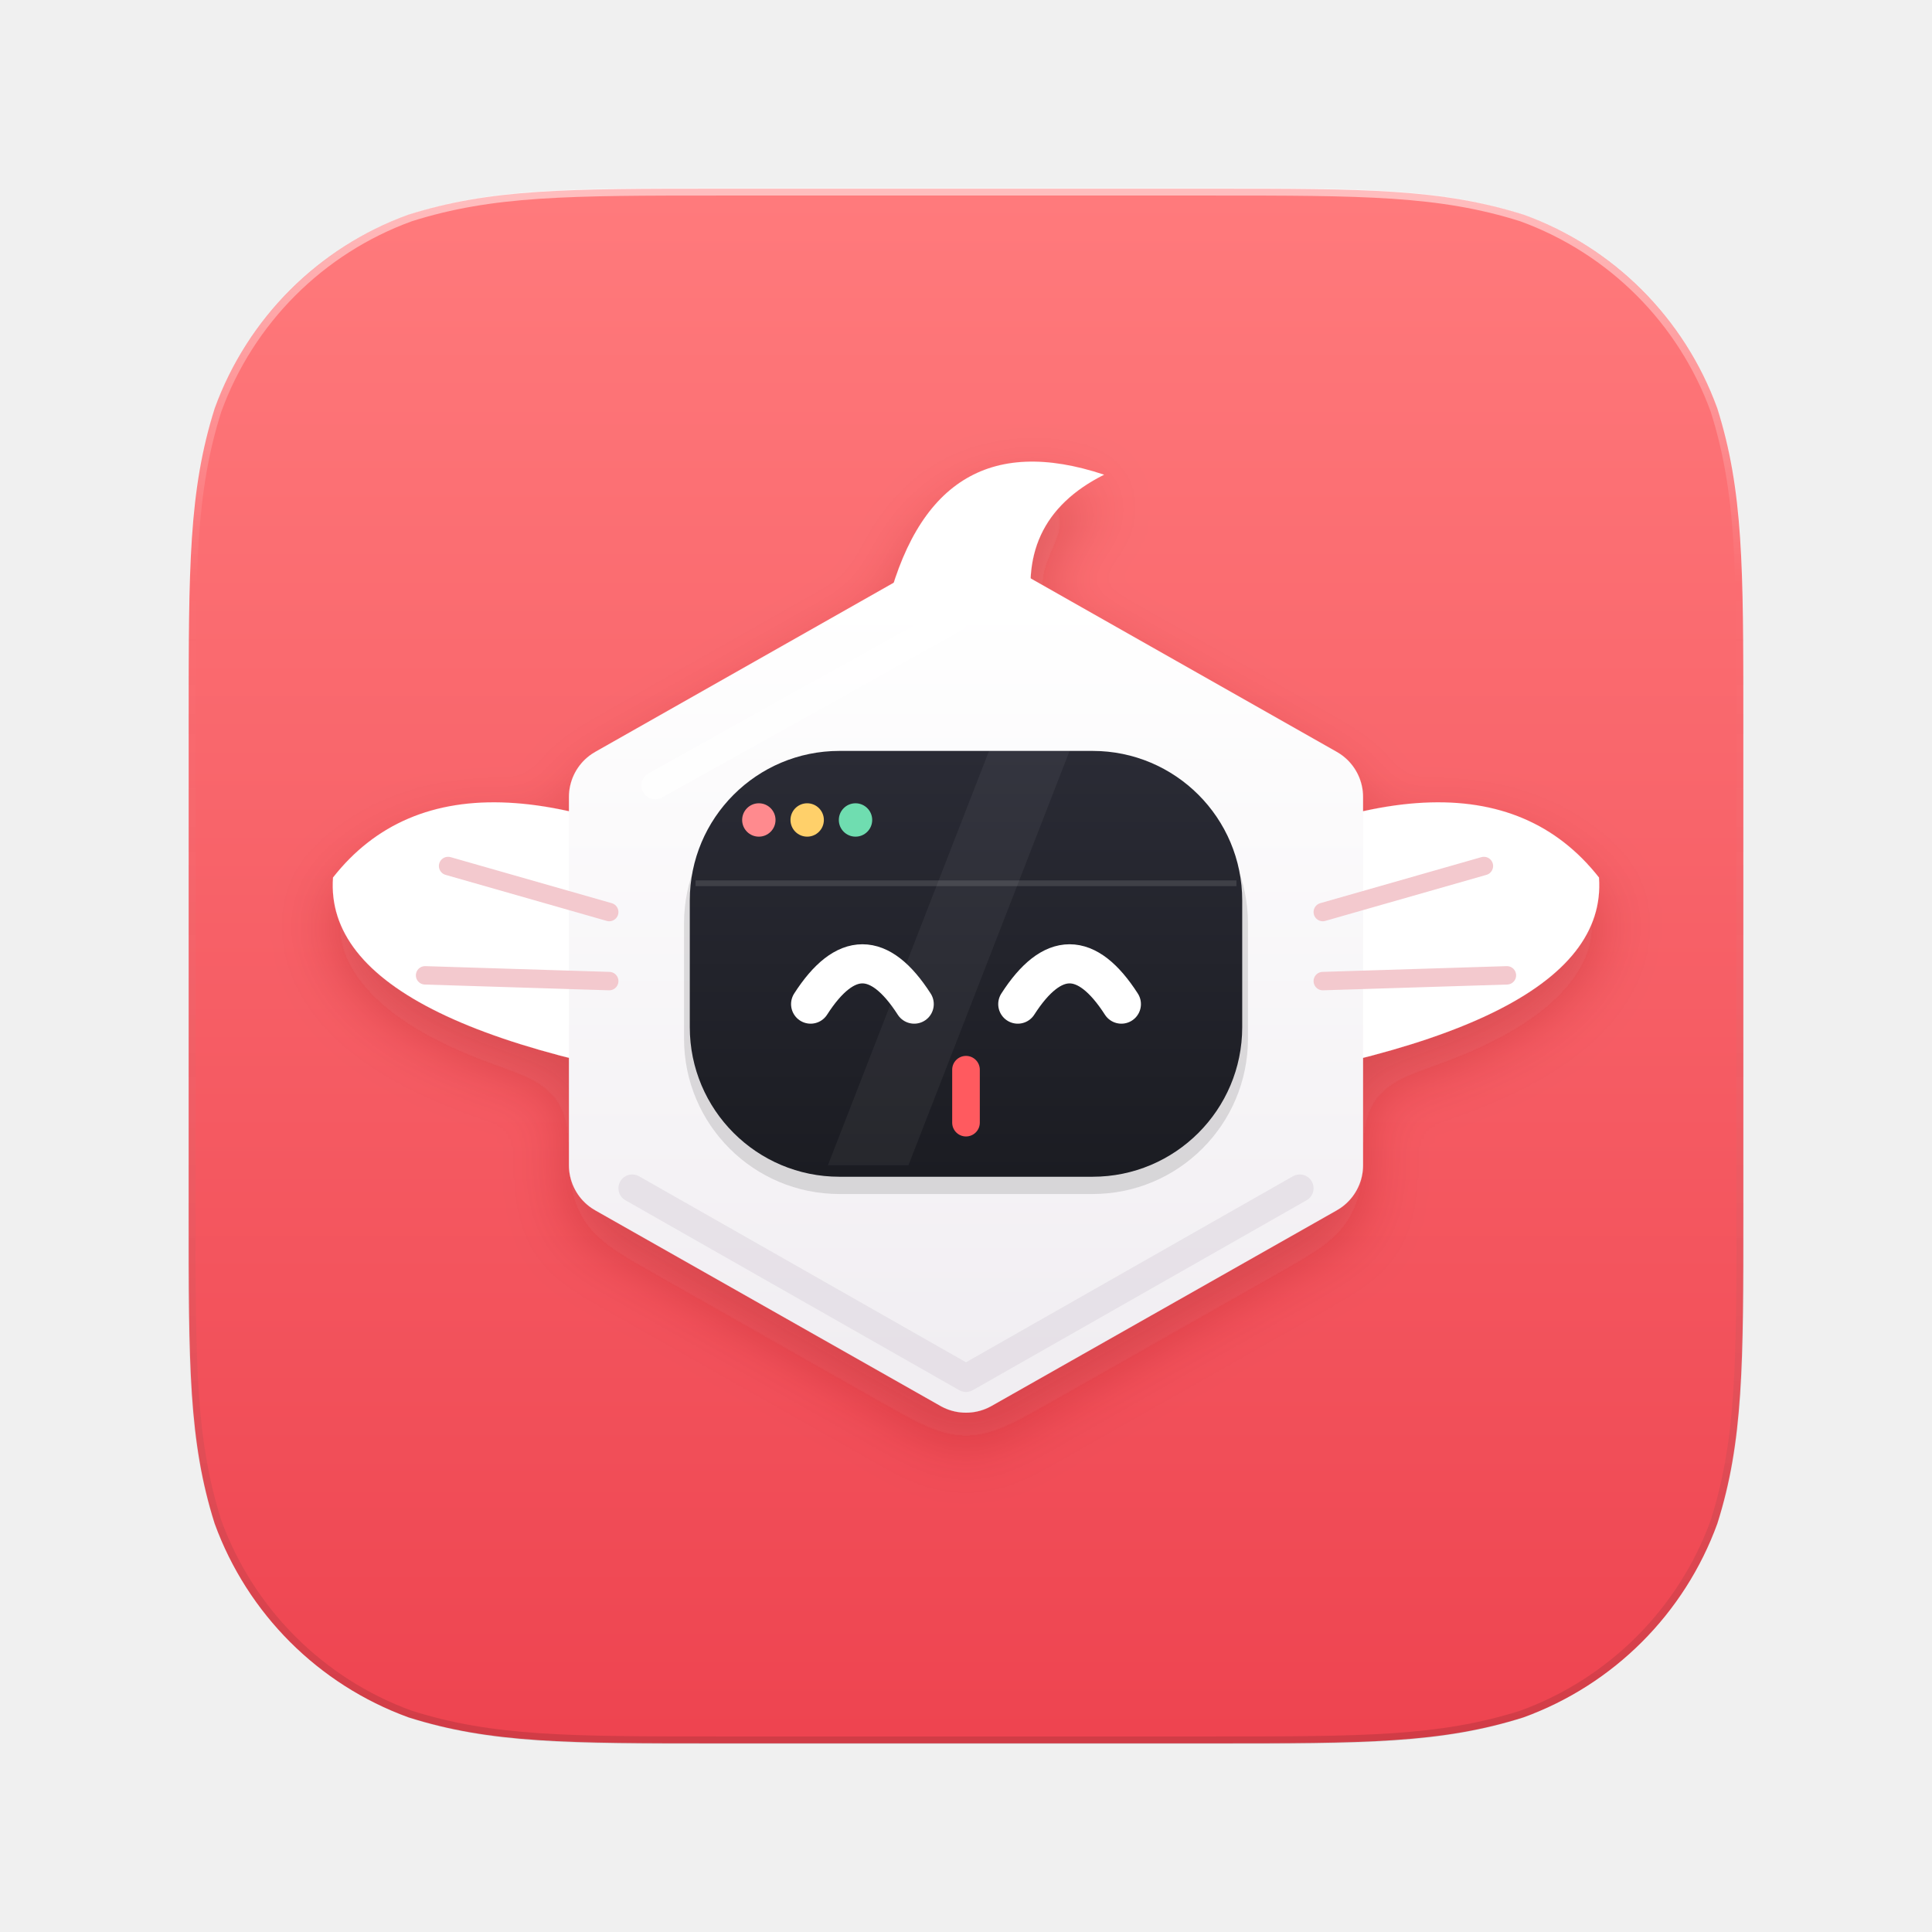
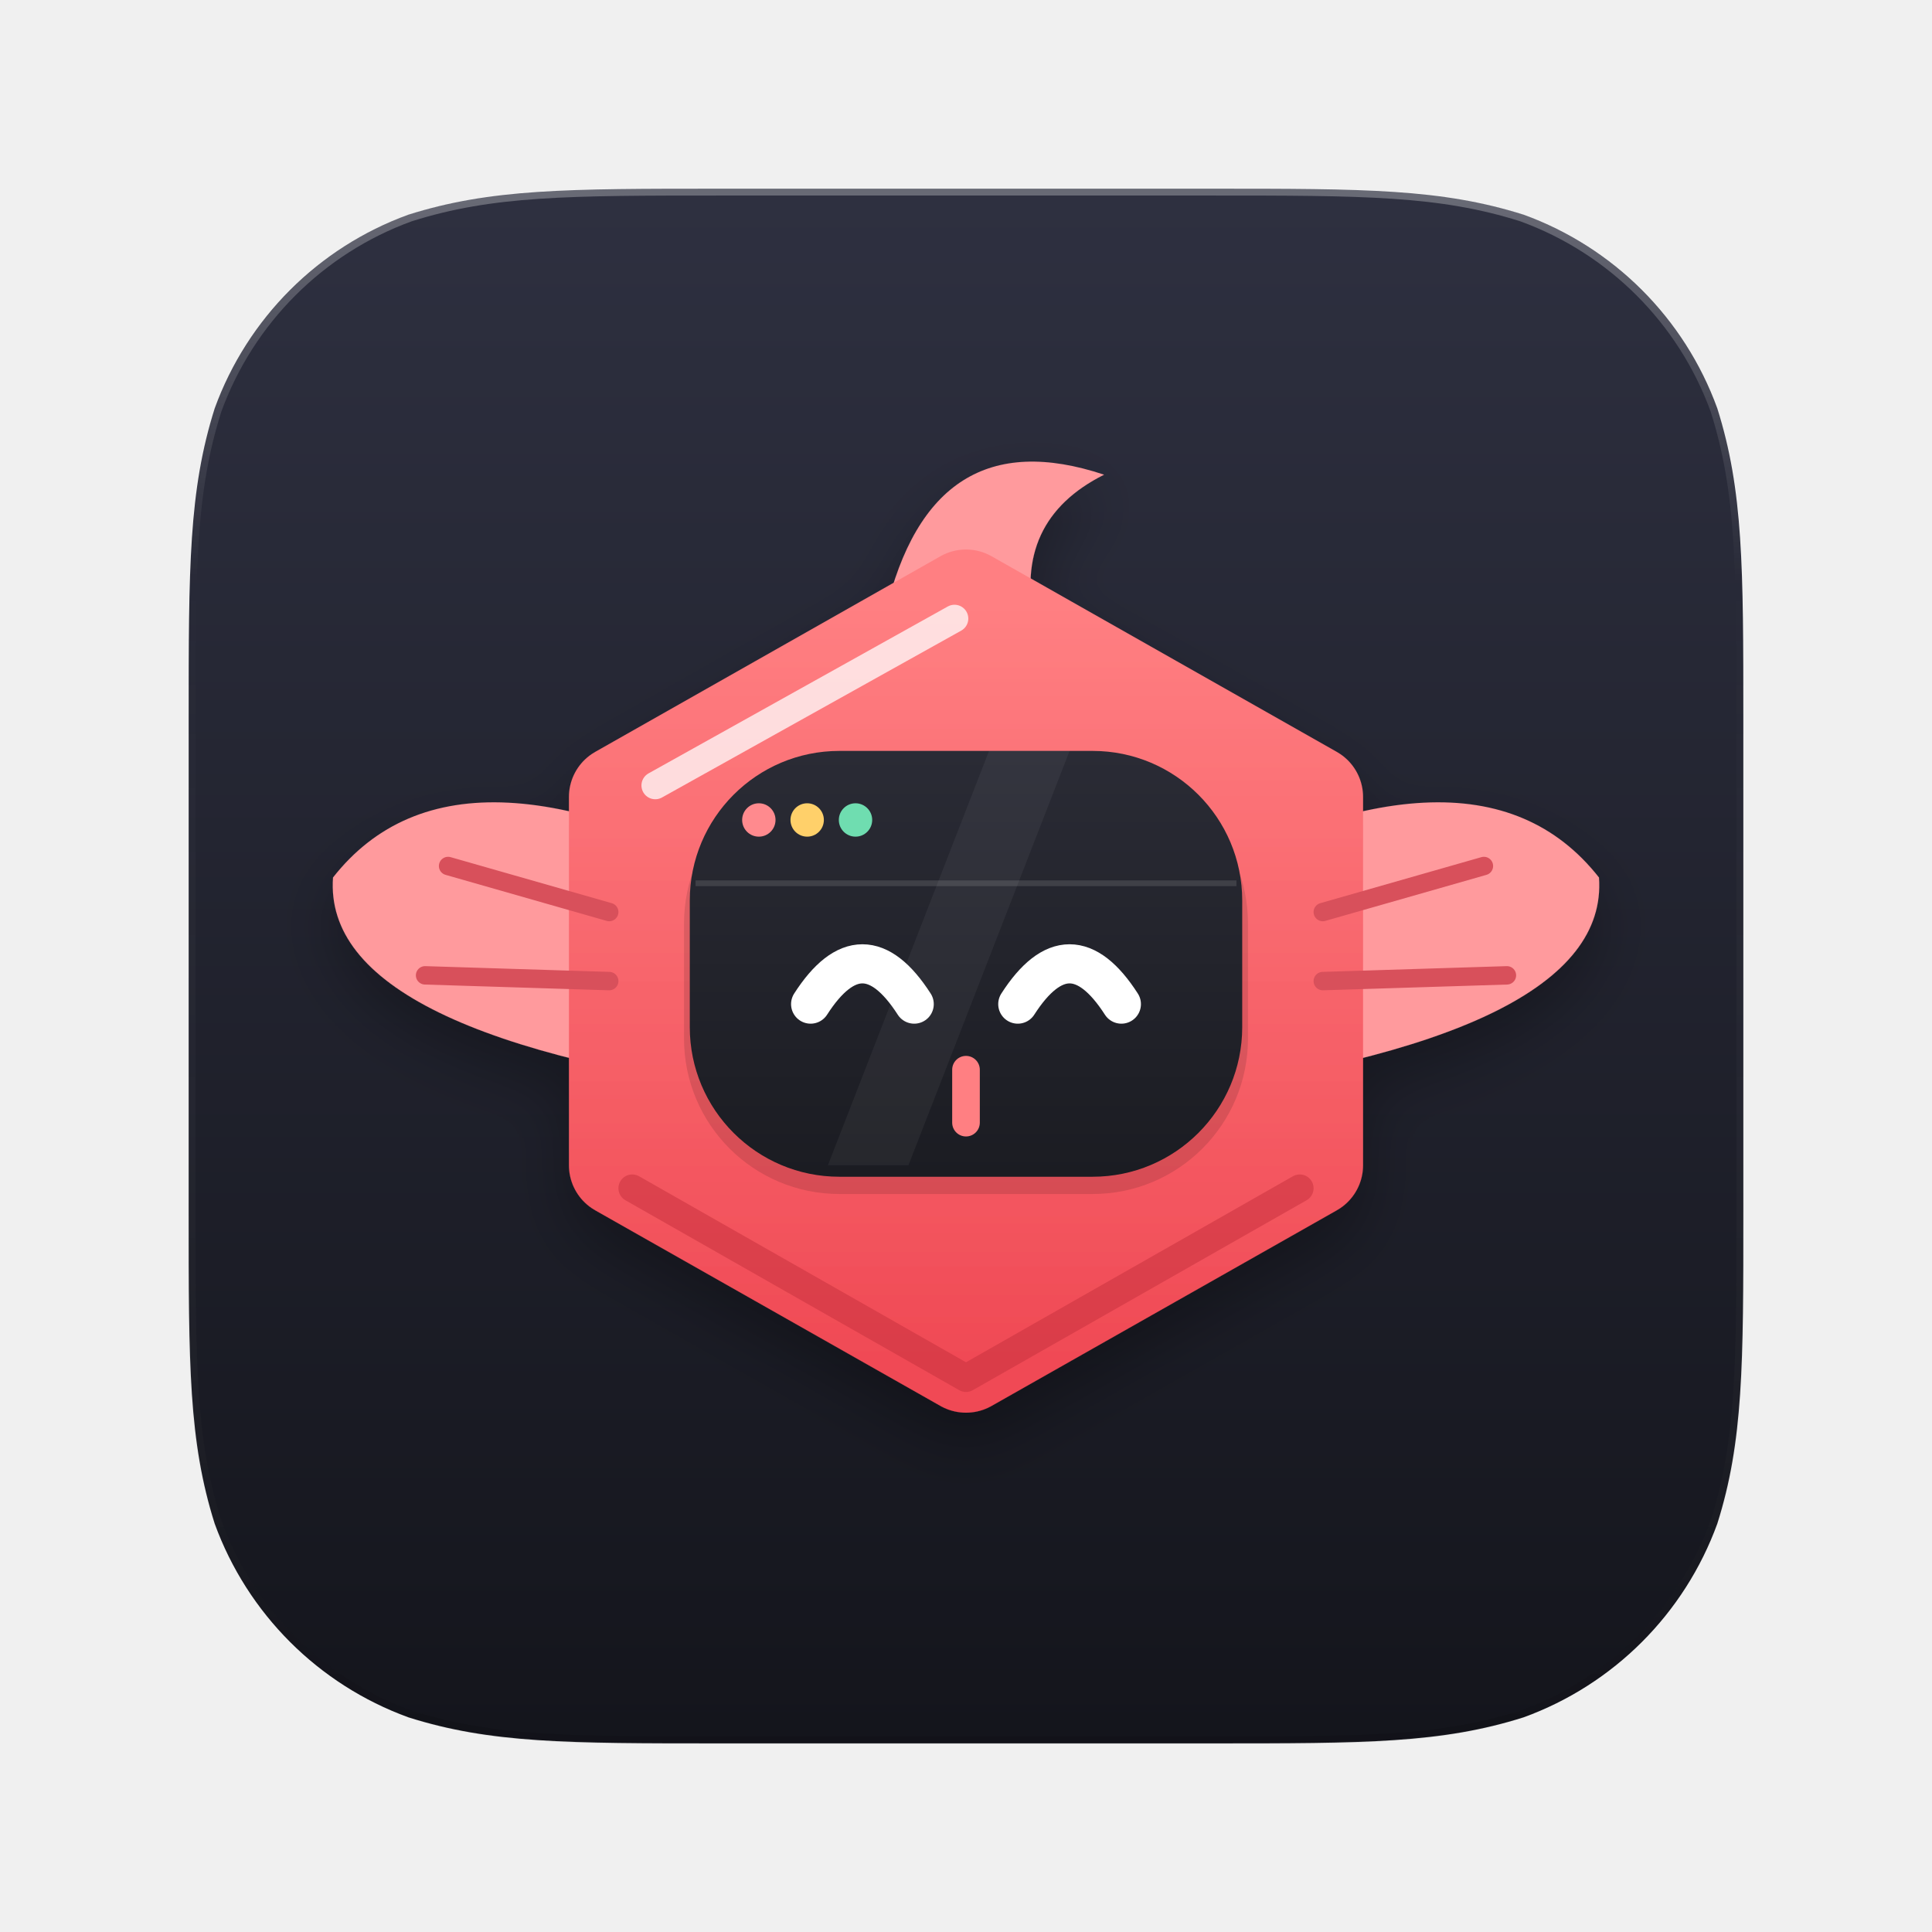
<svg xmlns="http://www.w3.org/2000/svg" width="1024" height="1024" viewBox="0 0 1024 1024">
  <defs>
    <linearGradient id="tile" x1="0" y1="0" x2="0" y2="1">
-       <stop offset="0" stop-color="#FF7A7C" />
-       <stop offset="1" stop-color="#EE4450" />
+       <stop offset="0" stop-color="#2E3040" />
+       <stop offset="1" stop-color="#14151C" />
    </linearGradient>
    <linearGradient id="rim" x1="0" y1="0" x2="0" y2="1">
-       <stop offset="0" stop-color="#FFFFFF" stop-opacity=".5" />
+       <stop offset="0" stop-color="#FFFFFF" stop-opacity=".28" />
      <stop offset=".25" stop-color="#FFFFFF" stop-opacity="0" />
      <stop offset="1" stop-color="#000000" stop-opacity=".12" />
    </linearGradient>
    <linearGradient id="shell" x1="0" y1="0" x2="0" y2="1">
-       <stop offset="0" stop-color="#FFFFFF" />
-       <stop offset="1" stop-color="#F1EEF2" />
+       <stop offset="0" stop-color="#FF7F82" />
+       <stop offset="1" stop-color="#F04A55" />
    </linearGradient>
    <linearGradient id="vis" x1="0" y1="0" x2="0" y2="1">
      <stop offset="0" stop-color="#2A2B35" />
      <stop offset="1" stop-color="#1B1C22" />
    </linearGradient>
    <filter id="drop" x="-30%" y="-30%" width="160%" height="170%">
-       <feDropShadow dx="0" dy="2.6" stdDeviation="2.6" flood-color="#8E1426" flood-opacity=".28" />
+       <feDropShadow dx="0" dy="2.6" stdDeviation="2.6" flood-color="#000000" flood-opacity=".28" />
    </filter>
  </defs>
  <path d="M381.78 100.00L642.22 100.00C723.36 100.00 763.93 100.00 807.60 113.81C855.28 131.16 892.84 168.72 910.19 216.40C924.00 260.07 924.00 300.64 924.00 381.78L924.00 642.22C924.00 723.36 924.00 763.93 910.19 807.60C892.84 855.28 855.28 892.84 807.60 910.19C763.93 924.00 723.36 924.00 642.22 924.00L381.78 924.00C300.64 924.00 260.07 924.00 216.40 910.19C168.72 892.84 131.16 855.28 113.81 807.60C100.00 763.93 100.00 723.36 100.00 642.22L100.00 381.78C100.00 300.64 100.00 260.07 113.81 216.40C131.16 168.72 168.72 131.16 216.40 113.81C260.07 100.00 300.64 100.00 381.78 100.00Z" fill="url(#tile)" />
  <g transform="translate(512 520) scale(6.1) translate(-60 -53)">
    <g filter="url(#drop)">
-       <path d="M53 21Q57 4 72 9Q64 13 66 22Z" fill="#FFFFFF" />
-       <path d="M44 46Q16 30 5 44Q4 58 44 63Z" fill="#FFFFFF" />
-       <path d="M76 46Q104 30 115 44Q116 58 76 63Z" fill="#FFFFFF" />
+       <path d="M53 21Q57 4 72 9Q64 13 66 22Z" fill="#FF9A9D" />
+       <path d="M44 46Q16 30 5 44Q4 58 44 63Z" fill="#FF9A9D" />
+       <path d="M76 46Q104 30 115 44Q116 58 76 63Z" fill="#FF9A9D" />
      <path d="M60 20L90 37V69L60 86L30 69V37Z" fill="url(#shell)" stroke="url(#shell)" stroke-width="9" stroke-linejoin="round" />
    </g>
-     <path d="M29 47L15 43M29 53L13 52.5" stroke="#F3C9CE" stroke-width="1.6" stroke-linecap="round" />
-     <path d="M91 47L105 43M91 53L107 52.5" stroke="#F3C9CE" stroke-width="1.6" stroke-linecap="round" />
-     <path d="M31 71L60 87.5L89 71" fill="none" stroke="#DCD6DE" stroke-width="2.4" stroke-linecap="round" stroke-linejoin="round" opacity=".55" />
+     <path d="M29 47L15 43M29 53L13 52.5" stroke="#D8505B" stroke-width="1.6" stroke-linecap="round" />
+     <path d="M91 47L105 43M91 53L107 52.5" stroke="#D8505B" stroke-width="1.6" stroke-linecap="round" />
+     <path d="M31 71L60 87.5L89 71" fill="none" stroke="#C8323E" stroke-width="2.4" stroke-linecap="round" stroke-linejoin="round" opacity=".55" />
    <path d="M33 36L59 21.5" stroke="#FFFFFF" stroke-width="2.4" stroke-linecap="round" opacity=".75" />
    <rect x="35.5" y="34.5" width="49" height="37" rx="13.5" fill="#000" opacity=".12" />
    <rect x="36" y="33" width="48" height="37" rx="13" fill="url(#vis)" />
    <path d="M36.5 44.5H83.5" stroke="#FFFFFF" stroke-width=".5" opacity=".12" />
    <circle cx="42.0" cy="39" r="1.45" fill="#FF8A8E" />
    <circle cx="46.2" cy="39" r="1.45" fill="#FFD06A" />
    <circle cx="50.4" cy="39" r="1.45" fill="#6FDDB0" />
    <path d="M48 69L62 33H69L55 69Z" fill="#FFFFFF" opacity=".05" />
    <path d="M46.5 55q4.5 -7 9 0M64.5 55q4.5 -7 9 0" fill="none" stroke="#FFFFFF" stroke-width="3.4" stroke-linecap="round" />
-     <rect x="58.8" y="59.5" width="2.4" height="7" rx="1.2" fill="#FF5A5F" />
+     <rect x="58.8" y="59.5" width="2.4" height="7" rx="1.2" fill="#FF7F82" />
  </g>
  <path d="M381.78 100.00L642.22 100.00C723.36 100.00 763.93 100.00 807.60 113.81C855.28 131.16 892.84 168.72 910.19 216.40C924.00 260.07 924.00 300.64 924.00 381.78L924.00 642.22C924.00 723.36 924.00 763.93 910.19 807.60C892.84 855.28 855.28 892.84 807.60 910.19C763.93 924.00 723.36 924.00 642.22 924.00L381.78 924.00C300.64 924.00 260.07 924.00 216.40 910.19C168.72 892.84 131.16 855.28 113.81 807.60C100.00 763.93 100.00 723.36 100.00 642.22L100.00 381.78C100.00 300.64 100.00 260.07 113.81 216.40C131.16 168.72 168.72 131.16 216.40 113.81C260.07 100.00 300.64 100.00 381.78 100.00Z" fill="none" stroke="url(#rim)" stroke-width="4" transform="translate(512 512) scale(.996) translate(-512 -512)" />
</svg>
